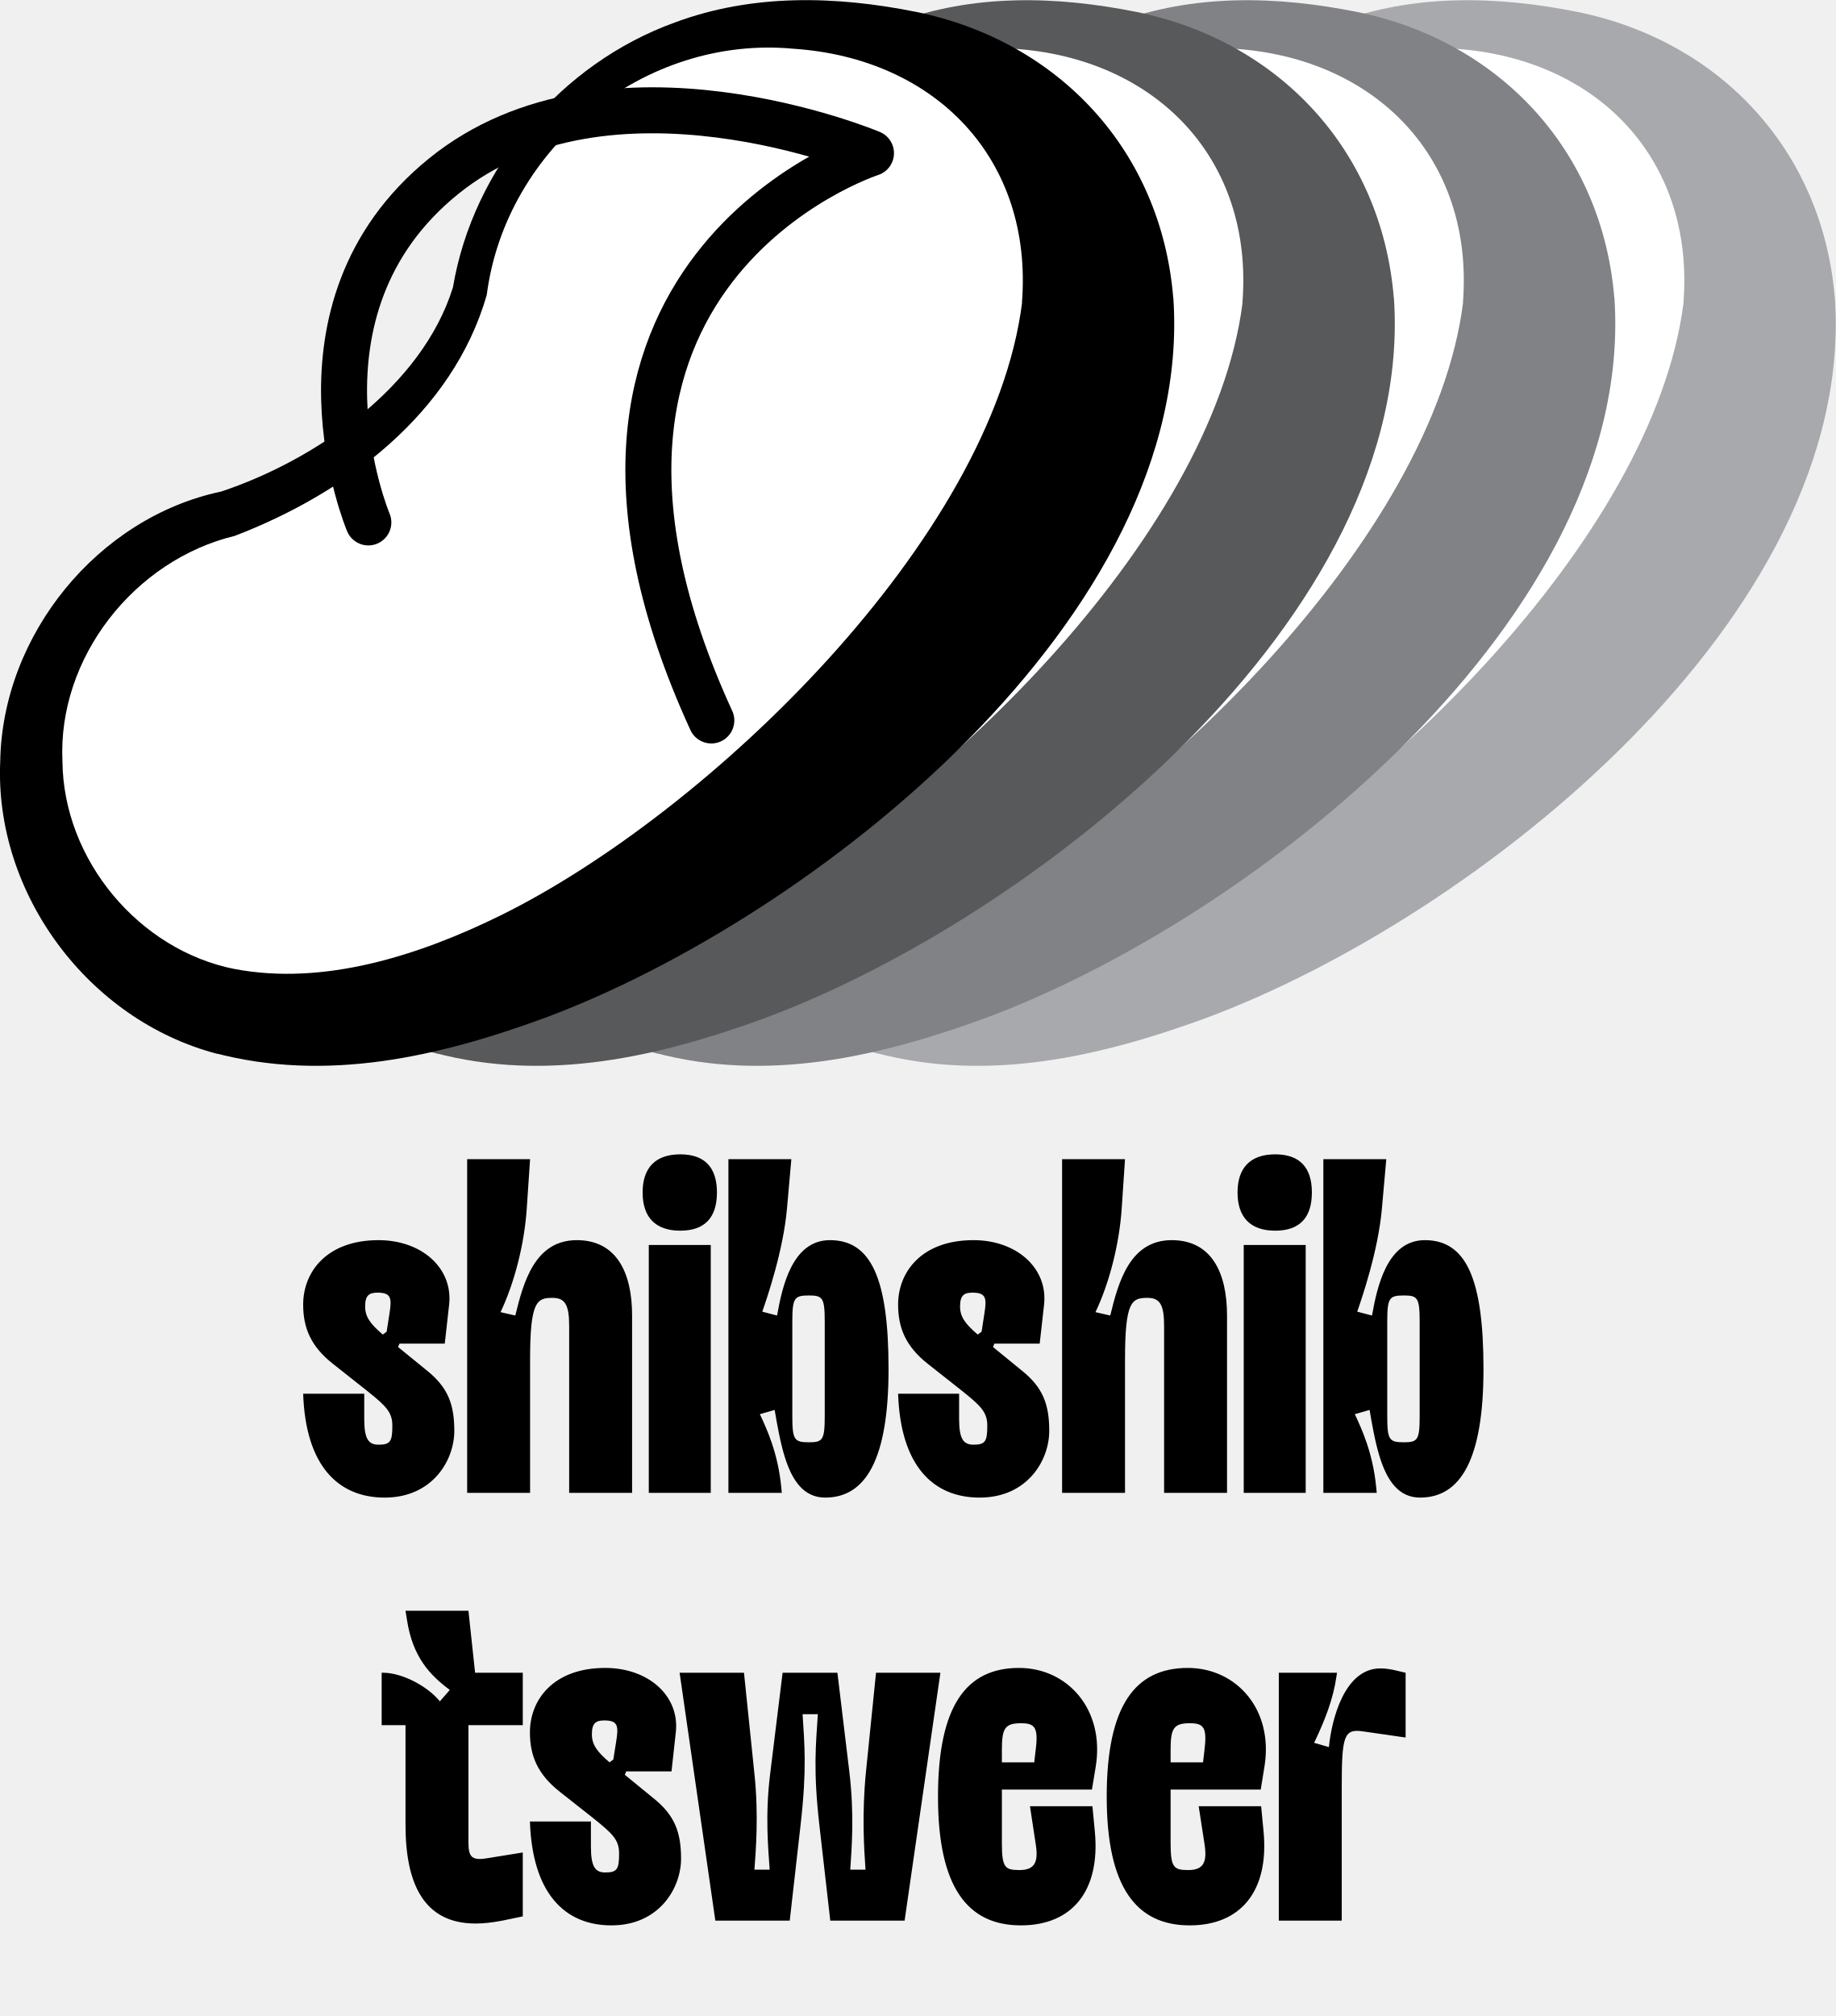
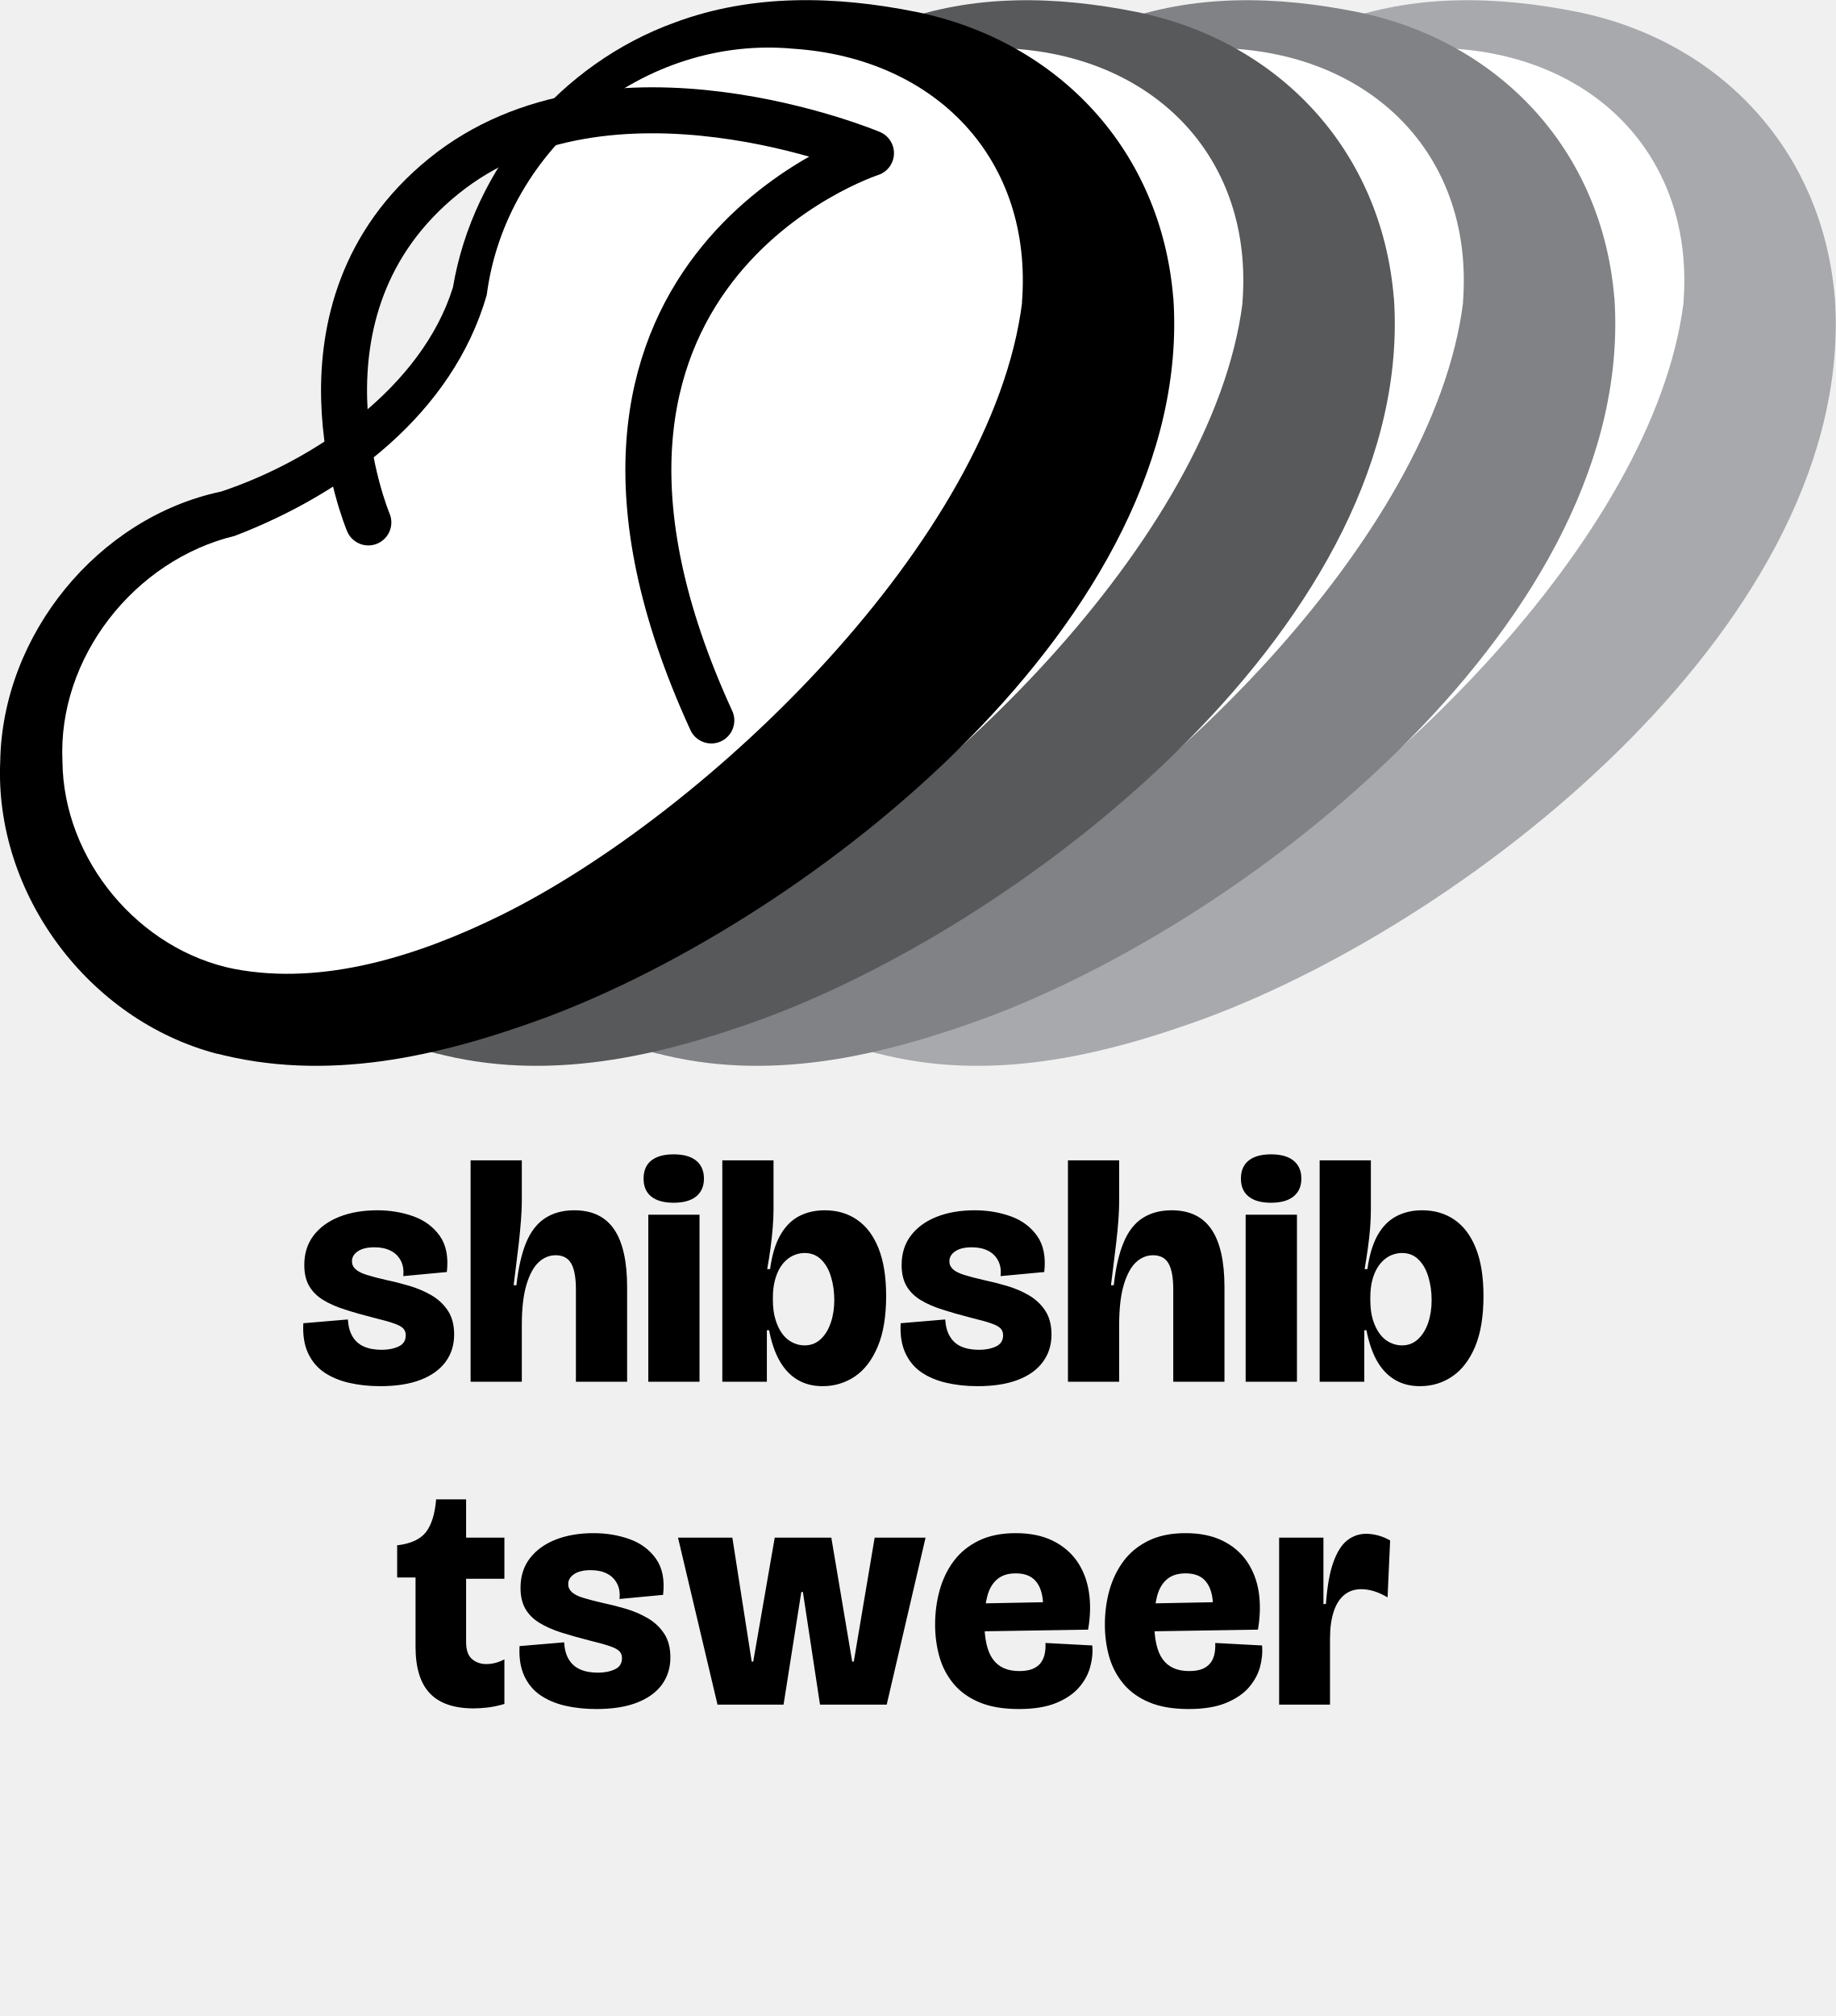
<svg xmlns="http://www.w3.org/2000/svg" id="Layer_2" data-name="Layer 2" viewBox="0 0 228.71 251.14">
  <defs>
    <style>
      .cls-1 {
        stroke: #000;
      }

      .cls-1, .cls-2, .cls-3, .cls-4 {
        fill: none;
        stroke-linecap: round;
        stroke-linejoin: round;
        stroke-width: 5.73px;
      }

      .cls-5 {
        fill: #58595b;
      }

      .cls-2 {
        stroke: #808285;
      }

      .cls-3 {
        stroke: #a7a9ac;
      }

      .cls-4 {
        stroke: #58595b;
      }

      .cls-6 {
        fill: #fff;
      }

      .cls-7 {
        fill: #808285;
      }

      .cls-8 {
      }

      .cls-9 {
        fill: #a7a9ac;
      }
    </style>
  </defs>
  <g id="Layer_1-2" data-name="Layer 1">
    <g>
-       <path class="cls-8" d="M50.7 201.78C51.41 206.42 53.55 208.67 56.04 210.52L54.8 211.94C53.19 209.98 50.04 208.38 47.73 208.38H47.55V214.91H50.52V227.32C50.52 234.63 52.78 239.62 59.25 239.62C60.26 239.62 61.33 239.5 62.58 239.26L65.13 238.73V230.77L60.73 231.48C58.66 231.84 58.36 231.24 58.36 229.4V214.91H65.13V208.38H59.19L58.36 200.66H50.52ZM75.4 207.78C68.93 207.78 66.02 211.76 66.02 215.8C66.02 218.71 66.97 221.03 69.76 223.22L73.98 226.55C76.35 228.45 77.13 229.22 77.13 230.89C77.13 232.85 76.89 233.26 75.4 233.26C74.16 233.26 73.62 232.55 73.62 230.05V226.91H66.02C66.32 235.87 70.36 239.85 76.18 239.85C82.11 239.85 84.85 235.22 84.85 231.54C84.85 228.27 84.07 226.13 81.4 224L77.84 221.09L78.02 220.67H83.66L84.19 215.86C84.73 211.29 80.81 207.78 75.4 207.78ZM75.94 219.54C74.33 218.18 73.74 217.29 73.74 216.04C73.74 214.67 74.22 214.32 75.29 214.32C77.01 214.32 77.07 215.03 76.77 216.93L76.41 219.19ZM95.89 232.91H93.99C94.17 230.53 94.53 226.02 93.99 220.97L92.69 208.38H84.67L89.12 239.26H98.39L99.75 227.26C100.53 220.37 100.23 217.35 99.99 213.54H101.89C101.65 217.35 101.3 220.43 102.07 227.26L103.44 239.26H112.7L117.16 208.38H109.14L107.89 220.67C107.36 226.02 107.65 230.29 107.83 232.91H105.93C106.11 230.11 106.46 226.13 105.81 220.67L104.33 208.38H97.5L95.95 220.97C95.3 226.19 95.72 230.35 95.89 232.91ZM126.95 207.78C120.36 207.78 116.86 212.53 116.86 223.82C116.86 235.1 120.54 239.85 127.19 239.85C133.55 239.85 137.11 235.58 136.4 228.15L136.1 225.01H128.32L129.03 229.7C129.39 231.9 128.97 232.96 127.01 232.96C125.23 232.96 124.82 232.67 124.82 229.64V222.93H136.04L136.52 220.02C137.64 212.95 133.01 207.78 126.95 207.78ZM129.03 218 128.85 219.54H124.82V218C124.82 215.33 125.17 214.67 127.19 214.67C128.91 214.67 129.39 215.15 129.03 218ZM147.98 207.78C141.39 207.78 137.88 212.53 137.88 223.82C137.88 235.1 141.56 239.85 148.22 239.85C154.57 239.85 158.13 235.58 157.42 228.15L157.12 225.01H149.34L150.06 229.7C150.41 231.9 150 232.96 148.04 232.96C146.26 232.96 145.84 232.67 145.84 229.64V222.93H157.07L157.54 220.02C158.67 212.95 154.04 207.78 147.98 207.78ZM150.06 218 149.88 219.54H145.84V218C145.84 215.33 146.2 214.67 148.22 214.67C149.94 214.67 150.41 215.15 150.06 218ZM165.56 217.64 163.72 217.11C165.08 214.26 166.09 211.7 166.51 208.79L166.57 208.38H159.32V239.26H167.16V222.69C167.16 216.34 167.4 215.33 169.77 215.68L175.12 216.45V208.38L173.58 208.02C172.98 207.9 172.45 207.84 171.97 207.84C167.52 207.84 165.91 214.14 165.56 217.64Z" />
      <g>
        <g>
          <g>
            <path class="cls-6" d="M219.17,37.39c1.28,39.89-69.58,98.37-108.85,88.54h0c-13.8-3.54-24-16.04-24-30.9s10.38-27.58,24.37-30.99c7.91-2.86,25.15-10.91,30.3-27.91,3.01-18.76,19.33-33.09,38.99-33.09,21.82,0,38.49,12.61,39.19,34.35Z" />
            <path class="cls-9" d="M228.6,37.09c2.71,39.63-44.74,77.23-78.35,89.73-13.14,4.81-27.17,8.08-41.23,4.32,0,0,1.3.16,1.3.16,0,0-.86-.03-.87-.03-16.08-4.2-27.76-20.01-27-36.44.27-15.74,12.16-30.35,27.54-33.59,11.7-3.9,24.99-13.01,28.86-25.43,2.51-14.91,13.44-27.87,27.65-33,9.64-3.59,20.02-3.34,30.1-1.31,17.72,3.64,30.48,17.26,31.99,35.62h0ZM209.73,37.69c1.4-17.86-10.73-30.44-28.49-31.62-18.5-1.73-35.82,12.28-38.19,30.68-4.24,14.75-17.59,24.72-31.38,30-12.56,3.04-22.09,15.21-21.48,28.1.12,12.32,9.58,23.53,21.47,25.87,0,0-1.33-.17-1.33-.17,0,0,.41-.02.42-.02,0,0,.89.18.89.18,11.1,2.12,22.97-1.67,33.13-6.67,25.96-12.81,61.28-46.93,64.98-76.37h0Z" />
          </g>
          <path class="cls-3" d="M128.31,65.08s-11.16-26.49,9.37-43.12c20.53-16.63,53.25-2.88,53.25-2.88,0,0-45.56,14.71-19.89,70.67" />
        </g>
        <g>
          <g>
            <path class="cls-6" d="M191.69,37.39c1.28,39.89-69.58,98.37-108.85,88.54h0c-13.8-3.54-24-16.04-24-30.9s10.38-27.58,24.37-30.99c7.91-2.86,25.15-10.91,30.3-27.91,3.01-18.76,19.33-33.09,38.99-33.09,21.82,0,38.49,12.61,39.19,34.35Z" />
            <path class="cls-7" d="M201.13,37.09c2.71,39.63-44.74,77.23-78.35,89.73-13.14,4.81-27.17,8.08-41.23,4.32,0,0,1.3.16,1.3.16,0,0-.86-.03-.87-.03-16.08-4.2-27.76-20.01-27-36.44.27-15.74,12.16-30.35,27.54-33.59,11.7-3.9,24.99-13.01,28.86-25.43,2.51-14.91,13.44-27.87,27.65-33,9.64-3.59,20.02-3.34,30.1-1.31,17.72,3.64,30.48,17.26,31.99,35.62h0ZM182.26,37.69c1.4-17.86-10.73-30.44-28.49-31.62-18.5-1.73-35.82,12.28-38.19,30.68-4.24,14.75-17.59,24.72-31.38,30-12.56,3.04-22.09,15.21-21.48,28.1.12,12.32,9.58,23.53,21.47,25.87,0,0-1.33-.17-1.33-.17,0,0,.41-.02.42-.02,0,0,.89.18.89.18,11.1,2.12,22.97-1.67,33.13-6.67,25.96-12.81,61.28-46.93,64.98-76.37h0Z" />
          </g>
          <path class="cls-2" d="M100.83,65.08s-11.16-26.49,9.37-43.12c20.53-16.63,53.25-2.88,53.25-2.88,0,0-45.56,14.71-19.89,70.67" />
        </g>
        <g>
          <g>
            <path class="cls-6" d="M164.22,37.39c1.28,39.89-69.58,98.37-108.85,88.54h0c-13.8-3.54-24-16.04-24-30.9s10.38-27.58,24.37-30.99c7.91-2.86,25.15-10.91,30.3-27.91,3.01-18.76,19.33-33.09,38.99-33.09,21.82,0,38.49,12.61,39.19,34.35Z" />
            <path class="cls-5" d="M173.66,37.09c2.71,39.63-44.74,77.23-78.35,89.73-13.14,4.81-27.17,8.08-41.23,4.32,0,0,1.3.16,1.3.16,0,0-.86-.03-.87-.03-16.08-4.2-27.76-20.01-27-36.44.27-15.74,12.16-30.35,27.54-33.59,11.7-3.9,24.99-13.01,28.86-25.43,2.51-14.91,13.44-27.87,27.65-33,9.64-3.59,20.02-3.34,30.1-1.31,17.72,3.64,30.48,17.26,31.99,35.62h0ZM154.79,37.69c1.4-17.86-10.73-30.44-28.49-31.62-18.5-1.73-35.82,12.28-38.19,30.68-4.24,14.75-17.59,24.72-31.38,30-12.56,3.04-22.09,15.21-21.48,28.1.12,12.32,9.58,23.53,21.47,25.87,0,0-1.33-.17-1.33-.17,0,0,.41-.02.42-.02,0,0,.89.18.89.18,11.1,2.12,22.97-1.67,33.13-6.67,25.96-12.81,61.28-46.93,64.98-76.37h0Z" />
          </g>
          <path class="cls-4" d="M73.36,65.08s-11.16-26.49,9.37-43.12c20.53-16.63,53.25-2.88,53.25-2.88,0,0-45.56,14.71-19.89,70.67" />
        </g>
        <g>
          <g>
            <path class="cls-6" d="M136.75,37.39c1.28,39.89-69.58,98.37-108.85,88.54h0c-13.8-3.54-24-16.04-24-30.9s10.38-27.58,24.37-30.99c7.91-2.86,25.15-10.91,30.3-27.91C61.58,17.37,77.9,3.04,97.56,3.04c21.82,0,38.49,12.61,39.19,34.35Z" />
            <path d="M146.18,37.09c2.71,39.63-44.74,77.23-78.35,89.73-13.14,4.81-27.17,8.08-41.23,4.32,0,0,1.3.16,1.3.16,0,0-.86-.03-.87-.03C10.96,127.06-.72,111.25.03,94.82c.27-15.74,12.16-30.35,27.54-33.59,11.7-3.9,24.99-13.01,28.86-25.43,2.51-14.91,13.44-27.87,27.65-33,9.64-3.59,20.02-3.34,30.1-1.31,17.72,3.64,30.48,17.26,31.99,35.62h0ZM127.32,37.69c1.4-17.86-10.73-30.44-28.49-31.62-18.5-1.73-35.82,12.28-38.19,30.68-4.24,14.75-17.59,24.72-31.38,30-12.56,3.04-22.09,15.21-21.48,28.1.12,12.32,9.58,23.53,21.47,25.87,0,0-1.33-.17-1.33-.17,0,0,.41-.02.42-.02,0,0,.89.18.89.18,11.1,2.12,22.97-1.67,33.13-6.67,25.96-12.81,61.28-46.93,64.98-76.37h0Z" />
          </g>
          <path class="cls-1" d="M45.89,65.08s-11.16-26.49,9.37-43.12c20.53-16.63,53.25-2.88,53.25-2.88,0,0-45.56,14.71-19.89,70.67" />
        </g>
      </g>
-       <path class="cls-8" d="M47.16 154.49C40.68 154.49 37.77 158.47 37.77 162.51C37.77 165.42 38.72 167.74 41.52 169.93L45.73 173.26C48.11 175.16 48.88 175.93 48.88 177.6C48.88 179.56 48.64 179.97 47.16 179.97C45.91 179.97 45.38 179.26 45.38 176.76V173.62H37.77C38.07 182.58 42.11 186.56 47.93 186.56C53.87 186.56 56.6 181.93 56.6 178.25C56.6 174.98 55.83 172.84 53.16 170.71L49.59 167.8L49.77 167.38H55.41L55.95 162.57C56.48 158 52.56 154.49 47.16 154.49ZM47.69 166.25C46.09 164.89 45.49 164 45.49 162.75C45.49 161.38 45.97 161.03 47.04 161.03C48.76 161.03 48.82 161.74 48.52 163.64L48.17 165.9ZM64.2 163.88 62.36 163.46C64.08 159.84 65.33 155.03 65.63 150.51L66.04 144.4H58.2V185.97H66.04V169.4C66.04 162.1 66.88 161.68 68.83 161.68C70.38 161.68 70.91 162.51 70.91 165.18V185.97H78.75V163.88C78.75 158.41 76.73 154.49 71.86 154.49C66.64 154.49 65.21 159.72 64.2 163.88ZM84.75 143.8C81.66 143.8 80.06 145.47 80.06 148.55C80.06 151.64 81.66 153.31 84.75 153.31C87.84 153.31 89.32 151.64 89.32 148.55C89.32 145.47 87.84 143.8 84.75 143.8ZM80.83 155.09V185.97H88.55V155.09ZM96.81 163.88 94.97 163.4C95.56 161.68 97.58 155.86 98.05 150.51L98.59 144.4H90.75V185.97H97.4L97.34 185.32C96.93 180.98 95.5 177.95 94.67 176.17L96.51 175.64C96.81 177.42 97.22 179.73 97.76 181.46C98.71 184.54 100.19 186.56 102.81 186.56C107.85 186.56 110.7 181.81 110.7 170.53C110.7 159.24 108.51 154.49 103.4 154.49C98.71 154.49 97.46 160.25 96.81 163.88ZM100.79 161.38C102.51 161.38 102.75 161.68 102.75 164.71V176.35C102.75 179.38 102.51 179.67 100.79 179.67C98.95 179.67 98.71 179.38 98.71 176.35V164.71C98.71 161.68 98.95 161.38 100.79 161.38ZM121.28 154.49C114.8 154.49 111.89 158.47 111.89 162.51C111.89 165.42 112.84 167.74 115.63 169.93L119.85 173.26C122.23 175.16 123 175.93 123 177.6C123 179.56 122.76 179.97 121.28 179.97C120.03 179.97 119.49 179.26 119.49 176.76V173.62H111.89C112.19 182.58 116.23 186.56 122.05 186.56C127.99 186.56 130.72 181.93 130.72 178.25C130.72 174.98 129.95 172.84 127.27 170.71L123.71 167.8L123.89 167.38H129.53L130.07 162.57C130.6 158 126.68 154.49 121.28 154.49ZM121.81 166.25C120.21 164.89 119.61 164 119.61 162.75C119.61 161.38 120.09 161.03 121.16 161.03C122.88 161.03 122.94 161.74 122.64 163.64L122.29 165.9ZM138.32 163.88 136.48 163.46C138.2 159.84 139.45 155.03 139.75 150.51L140.16 144.4H132.32V185.97H140.16V169.4C140.16 162.1 140.99 161.68 142.95 161.68C144.5 161.68 145.03 162.51 145.03 165.18V185.97H152.87V163.88C152.87 158.41 150.85 154.49 145.98 154.49C140.76 154.49 139.33 159.72 138.32 163.88ZM158.87 143.8C155.78 143.8 154.18 145.47 154.18 148.55C154.18 151.64 155.78 153.31 158.87 153.31C161.96 153.31 163.44 151.64 163.44 148.55C163.44 145.47 161.96 143.8 158.87 143.8ZM154.95 155.09V185.97H162.67V155.09ZM170.93 163.88 169.09 163.4C169.68 161.68 171.7 155.86 172.17 150.51L172.71 144.4H164.87V185.97H171.52L171.46 185.32C171.05 180.98 169.62 177.95 168.79 176.17L170.63 175.64C170.93 177.42 171.34 179.73 171.88 181.46C172.83 184.54 174.31 186.56 176.92 186.56C181.97 186.56 184.82 181.81 184.82 170.53C184.82 159.24 182.63 154.49 177.52 154.49C172.83 154.49 171.58 160.25 170.93 163.88ZM174.91 161.38C176.63 161.38 176.87 161.68 176.87 164.71V176.35C176.87 179.38 176.63 179.67 174.91 179.67C173.06 179.67 172.83 179.38 172.83 176.35V164.71C172.83 161.68 173.06 161.38 174.91 161.38Z" />
    </g>
  </g>
+   <path class="cls-8" d="M47.36 172.68Q45.27 172.68 43.48 172.26Q41.69 171.85 40.37 170.95Q39.05 170.04 38.36 168.52Q37.67 167.01 37.79 164.84L43.34 164.37Q43.42 165.67 43.93 166.51Q44.45 167.36 45.35 167.75Q46.26 168.15 47.56 168.15Q48.78 168.15 49.67 167.73Q50.55 167.32 50.55 166.34Q50.55 165.82 50.24 165.49Q49.92 165.15 49.07 164.86Q48.23 164.56 46.61 164.17Q44.6 163.66 42.99 163.14Q41.37 162.63 40.23 161.92Q39.09 161.21 38.5 160.17Q37.91 159.13 37.91 157.59Q37.91 155.42 39.07 153.91Q40.23 152.39 42.28 151.58Q44.33 150.77 47.01 150.77Q49.41 150.77 51.5 151.52Q53.59 152.27 54.79 153.96Q55.99 155.66 55.67 158.46L50.24 158.97Q50.36 157.83 49.92 157.02Q49.49 156.21 48.66 155.8Q47.83 155.38 46.65 155.38Q45.31 155.38 44.58 155.88Q43.85 156.37 43.85 157.12Q43.85 157.71 44.31 158.12Q44.76 158.53 45.73 158.83Q46.69 159.13 48.23 159.48Q49.57 159.76 51.02 160.19Q52.48 160.62 53.74 161.35Q55 162.08 55.79 163.26Q56.58 164.44 56.58 166.26Q56.58 168.19 55.52 169.64Q54.45 171.1 52.4 171.89Q50.36 172.68 47.36 172.68Z M58.63 172.13V161.14V144.55H65.01V149.75Q65.01 150.58 64.91 151.94Q64.81 153.29 64.64 154.83Q64.46 156.37 64.28 157.77Q64.11 159.17 63.99 160.11H64.34Q64.7 156.84 65.56 154.77Q66.43 152.7 67.93 151.74Q69.42 150.77 71.55 150.77Q74.9 150.77 76.52 153.16Q78.13 155.54 78.13 160.35V172.13H71.75V160.62Q71.75 158.42 71.16 157.39Q70.57 156.37 69.23 156.37Q68.04 156.37 67.1 157.25Q66.15 158.14 65.58 160.07Q65.01 162 65.01 165.07V172.13Z M80.77 172.13V151.32H87.15V172.13ZM83.92 149.83Q82.11 149.83 81.14 149.06Q80.18 148.29 80.18 146.83Q80.18 145.34 81.14 144.57Q82.11 143.8 83.92 143.8Q85.77 143.8 86.74 144.59Q87.7 145.38 87.7 146.83Q87.7 148.25 86.74 149.04Q85.77 149.83 83.92 149.83Z M102.48 172.68Q100.71 172.68 99.37 171.89Q98.03 171.1 97.14 169.55Q96.25 167.99 95.82 165.71H95.54V172.13H89.99V164.8V144.55H96.37V150.66Q96.37 151.72 96.27 152.94Q96.17 154.16 96 155.46Q95.82 156.76 95.58 158.1H95.94Q96.29 155.5 97.2 153.89Q98.11 152.27 99.52 151.52Q100.94 150.77 102.75 150.77Q105.08 150.77 106.79 151.96Q108.51 153.14 109.45 155.5Q110.4 157.87 110.4 161.45Q110.4 165.27 109.35 167.75Q108.31 170.24 106.52 171.46Q104.72 172.68 102.48 172.68ZM100.23 167.6Q101.41 167.6 102.24 166.83Q103.07 166.06 103.5 164.78Q103.94 163.5 103.94 161.96Q103.94 160.43 103.54 159.09Q103.15 157.75 102.32 156.92Q101.49 156.09 100.23 156.09Q99.68 156.09 99.11 156.29Q98.54 156.49 98.05 156.9Q97.55 157.31 97.16 157.96Q96.77 158.61 96.53 159.54Q96.29 160.47 96.29 161.65V161.92Q96.29 163.38 96.63 164.44Q96.96 165.51 97.51 166.22Q98.07 166.93 98.78 167.26Q99.48 167.6 100.23 167.6Z M121.78 172.68Q119.7 172.68 117.9 172.26Q116.11 171.85 114.79 170.95Q113.47 170.04 112.78 168.52Q112.09 167.01 112.21 164.84L117.76 164.37Q117.84 165.67 118.36 166.51Q118.87 167.36 119.77 167.75Q120.68 168.15 121.98 168.15Q123.2 168.15 124.09 167.73Q124.97 167.32 124.97 166.34Q124.97 165.82 124.66 165.49Q124.34 165.15 123.5 164.86Q122.65 164.56 121.03 164.17Q119.03 163.66 117.41 163.14Q115.8 162.63 114.65 161.92Q113.51 161.21 112.92 160.17Q112.33 159.13 112.33 157.59Q112.33 155.42 113.49 153.91Q114.65 152.39 116.7 151.58Q118.75 150.77 121.43 150.77Q123.83 150.77 125.92 151.52Q128.01 152.27 129.21 153.96Q130.41 155.66 130.1 158.46L124.66 158.97Q124.78 157.83 124.34 157.02Q123.91 156.21 123.08 155.8Q122.26 155.38 121.07 155.38Q119.73 155.38 119.01 155.88Q118.28 156.37 118.28 157.12Q118.28 157.71 118.73 158.12Q119.18 158.53 120.15 158.83Q121.11 159.13 122.65 159.48Q123.99 159.76 125.45 160.19Q126.91 160.62 128.17 161.35Q129.43 162.08 130.21 163.26Q131 164.44 131 166.26Q131 168.19 129.94 169.64Q128.88 171.1 126.83 171.89Q124.78 172.68 121.78 172.68Z M133.05 172.13V161.14V144.55H139.43V149.75Q139.43 150.58 139.34 151.94Q139.24 153.29 139.06 154.83Q138.88 156.37 138.7 157.77Q138.53 159.17 138.41 160.11H138.76Q139.12 156.84 139.99 154.77Q140.85 152.7 142.35 151.74Q143.85 150.77 145.97 150.77Q149.32 150.77 150.94 153.16Q152.55 155.54 152.55 160.35V172.13H146.17V160.62Q146.17 158.42 145.58 157.39Q144.99 156.37 143.65 156.37Q142.47 156.37 141.52 157.25Q140.58 158.14 140 160.07Q139.43 162 139.43 165.07V172.13Z M155.19 172.13V151.32H161.58V172.13ZM158.34 149.83Q156.53 149.83 155.57 149.06Q154.6 148.29 154.6 146.83Q154.6 145.34 155.57 144.57Q156.53 143.8 158.34 143.8Q160.2 143.8 161.16 144.59Q162.13 145.38 162.13 146.83Q162.13 148.25 161.16 149.04Q160.2 149.83 158.34 149.83Z M176.9 172.68Q175.13 172.68 173.79 171.89Q172.45 171.1 171.56 169.55Q170.68 167.99 170.24 165.71H169.97V172.13H164.41V164.8V144.55H170.79V150.66Q170.79 151.72 170.7 152.94Q170.6 154.16 170.42 155.46Q170.24 156.76 170.01 158.1H170.36Q170.72 155.5 171.62 153.89Q172.53 152.27 173.95 151.52Q175.36 150.77 177.18 150.77Q179.5 150.77 181.22 151.96Q182.93 153.14 183.87 155.5Q184.82 157.87 184.82 161.45Q184.82 165.27 183.78 167.75Q182.73 170.24 180.94 171.46Q179.15 172.68 176.9 172.68ZM174.66 167.6Q175.84 167.6 176.66 166.83Q177.49 166.06 177.93 164.78Q178.36 163.5 178.36 161.96Q178.36 160.43 177.96 159.09Q177.57 157.75 176.74 156.92Q175.92 156.09 174.66 156.09Q174.1 156.09 173.53 156.29Q172.96 156.49 172.47 156.9Q171.98 157.31 171.58 157.96Q171.19 158.61 170.95 159.54Q170.72 160.47 170.72 161.65V161.92Q170.72 163.38 171.05 164.44Q171.39 165.51 171.94 166.22Q172.49 166.93 173.2 167.26Q173.91 167.6 174.66 167.6Z M59.01 212.82Q55.35 212.82 53.56 210.95Q51.77 209.08 51.77 205.14V196.51H49.48V192.49H49.6Q52.04 192.18 53.07 190.86Q54.09 189.54 54.33 186.86V186.78H58.07V191.55H62.84V196.67H58.07V204.55Q58.07 206.04 58.8 206.67Q59.53 207.3 60.59 207.3Q61.14 207.3 61.73 207.15Q62.32 206.99 62.84 206.71V212.27Q61.61 212.62 60.67 212.72Q59.72 212.82 59.01 212.82Z M74.3 212.9Q72.21 212.9 70.42 212.49Q68.63 212.07 67.31 211.17Q65.99 210.26 65.3 208.74Q64.61 207.23 64.73 205.06L70.28 204.59Q70.36 205.89 70.87 206.73Q71.39 207.58 72.29 207.97Q73.2 208.37 74.5 208.37Q75.72 208.37 76.61 207.95Q77.49 207.54 77.49 206.56Q77.49 206.04 77.18 205.71Q76.86 205.37 76.01 205.08Q75.17 204.78 73.55 204.39Q71.54 203.88 69.93 203.37Q68.31 202.85 67.17 202.14Q66.03 201.43 65.44 200.39Q64.85 199.35 64.85 197.81Q64.85 195.64 66.01 194.13Q67.17 192.61 69.22 191.8Q71.27 190.99 73.95 190.99Q76.35 190.99 78.44 191.74Q80.53 192.49 81.73 194.19Q82.93 195.88 82.61 198.68L77.18 199.19Q77.3 198.05 76.86 197.24Q76.43 196.43 75.6 196.02Q74.77 195.6 73.59 195.6Q72.25 195.6 71.52 196.1Q70.79 196.59 70.79 197.34Q70.79 197.93 71.25 198.34Q71.7 198.76 72.67 199.05Q73.63 199.35 75.17 199.7Q76.51 199.98 77.97 200.41Q79.42 200.84 80.68 201.57Q81.94 202.3 82.73 203.48Q83.52 204.67 83.52 206.48Q83.52 208.41 82.46 209.87Q81.39 211.32 79.34 212.11Q77.3 212.9 74.3 212.9Z M89.39 212.35 84.47 191.55H91.24L93.65 206.99H93.84L96.52 191.55H103.57L106.17 206.99H106.37L108.97 191.55H115.31L110.47 212.35H102.16L100.03 198.32H99.83L97.62 212.35Z M126.94 212.9Q123.98 212.9 121.99 212.05Q120 211.21 118.78 209.73Q117.56 208.25 117.03 206.36Q116.5 204.47 116.5 202.38Q116.5 200.13 117.07 198.09Q117.64 196.04 118.84 194.44Q120.04 192.85 121.95 191.92Q123.86 190.99 126.54 190.99Q129.22 190.99 131.13 191.92Q133.04 192.85 134.19 194.5Q135.33 196.16 135.66 198.32Q136 200.49 135.56 203.01L120.48 203.25V199.78L130.68 199.58L129.85 201.59Q130.09 199.78 129.79 198.54Q129.5 197.3 128.71 196.65Q127.92 196 126.54 196Q125.08 196 124.22 196.75Q123.35 197.49 123 198.85Q122.64 200.21 122.64 202.06Q122.64 205.26 123.71 206.71Q124.77 208.17 126.98 208.17Q127.92 208.17 128.55 207.94Q129.18 207.7 129.58 207.25Q129.97 206.79 130.13 206.14Q130.29 205.49 130.25 204.67L136.08 204.98Q136.2 206.28 135.82 207.66Q135.45 209.04 134.42 210.22Q133.4 211.4 131.57 212.15Q129.73 212.9 126.94 212.9Z M148.09 212.9Q145.14 212.9 143.15 212.05Q141.16 211.21 139.94 209.73Q138.72 208.25 138.18 206.36Q137.65 204.47 137.65 202.38Q137.65 200.13 138.22 198.09Q138.8 196.04 140 194.44Q141.2 192.85 143.11 191.92Q145.02 190.99 147.7 190.99Q150.38 190.99 152.29 191.92Q154.2 192.85 155.34 194.5Q156.48 196.16 156.82 198.32Q157.15 200.49 156.72 203.01L141.63 203.25V199.78L151.84 199.58L151.01 201.59Q151.25 199.78 150.95 198.54Q150.65 197.3 149.87 196.65Q149.08 196 147.7 196Q146.24 196 145.37 196.75Q144.51 197.49 144.15 198.85Q143.8 200.21 143.8 202.06Q143.8 205.26 144.86 206.71Q145.93 208.17 148.13 208.17Q149.08 208.17 149.71 207.94Q150.34 207.7 150.73 207.25Q151.13 206.79 151.28 206.14Q151.44 205.49 151.4 204.67L157.23 204.98Q157.35 206.28 156.98 207.66Q156.6 209.04 155.58 210.22Q154.55 211.4 152.72 212.15Q150.89 212.9 148.09 212.9Z M159.36 212.35V201.04V191.55H164.88V199.82H165.19Q165.43 196.51 166.12 194.6Q166.81 192.69 167.85 191.88Q168.9 191.07 170.2 191.07Q170.9 191.07 171.67 191.27Q172.44 191.47 173.19 191.9L172.87 198.99Q172.01 198.48 171.18 198.22Q170.35 197.97 169.6 197.97Q168.34 197.97 167.48 198.68Q166.61 199.39 166.16 200.76Q165.7 202.14 165.7 204.11V212.35Z" />
</svg>
